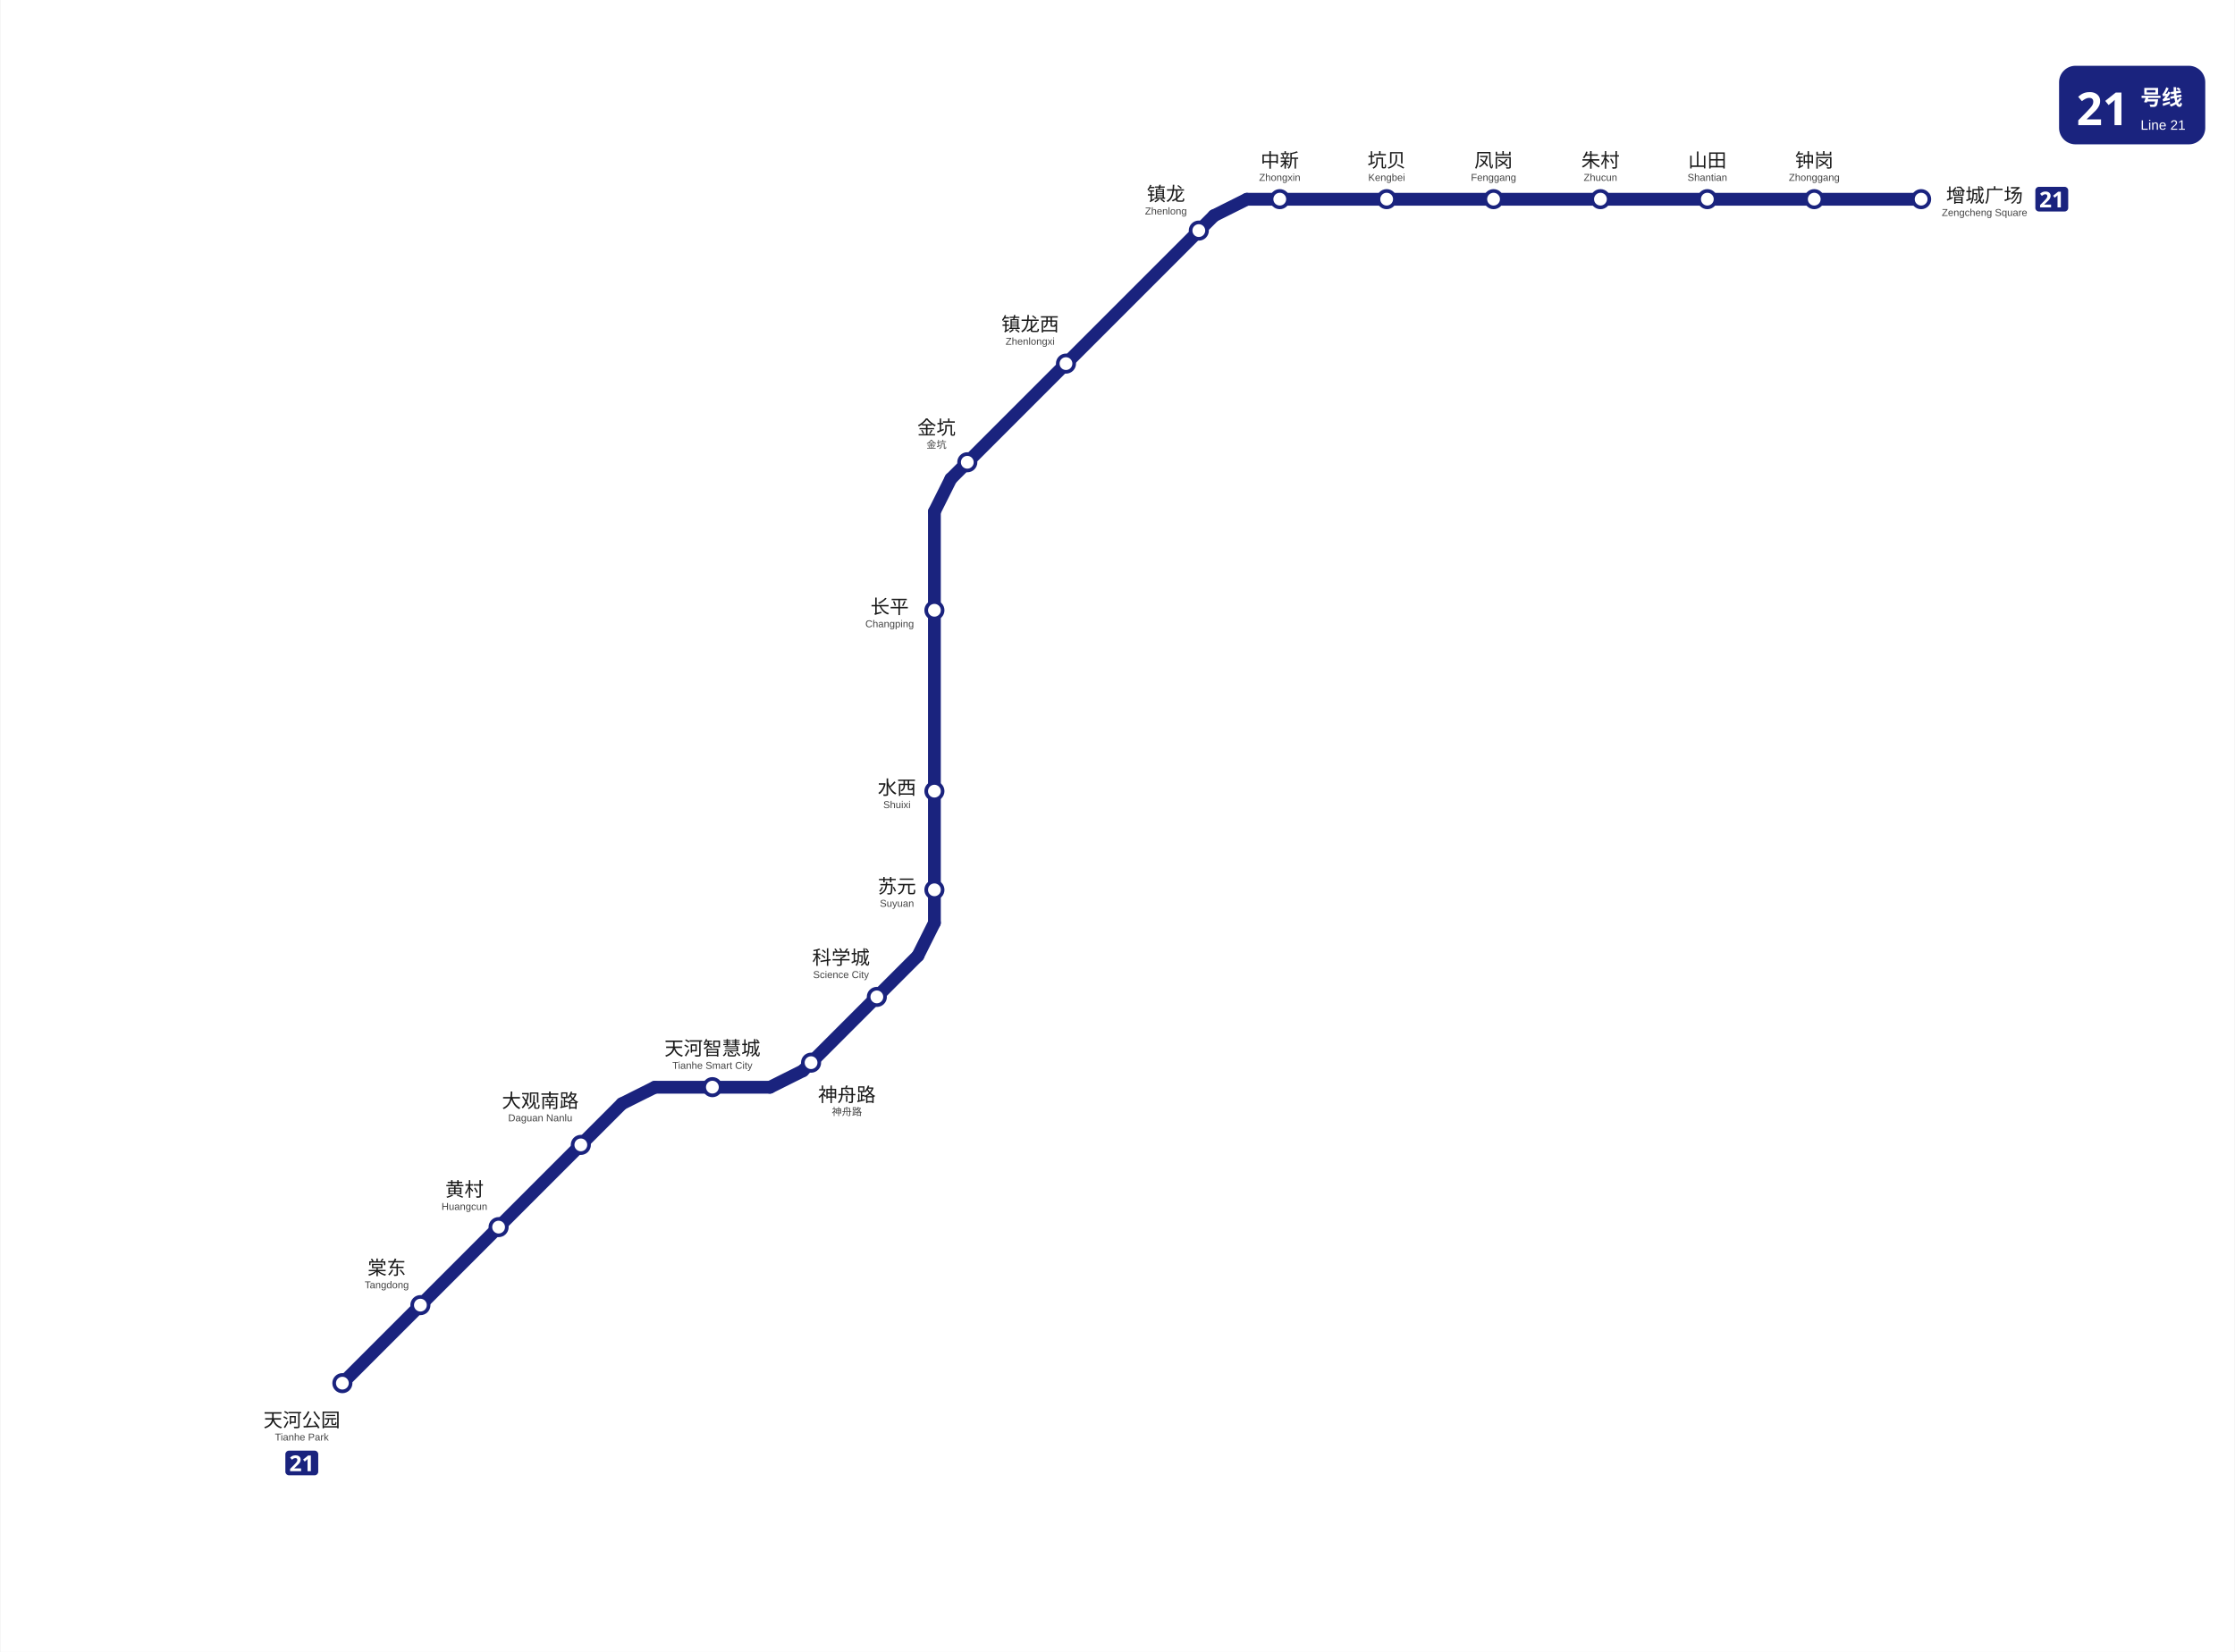
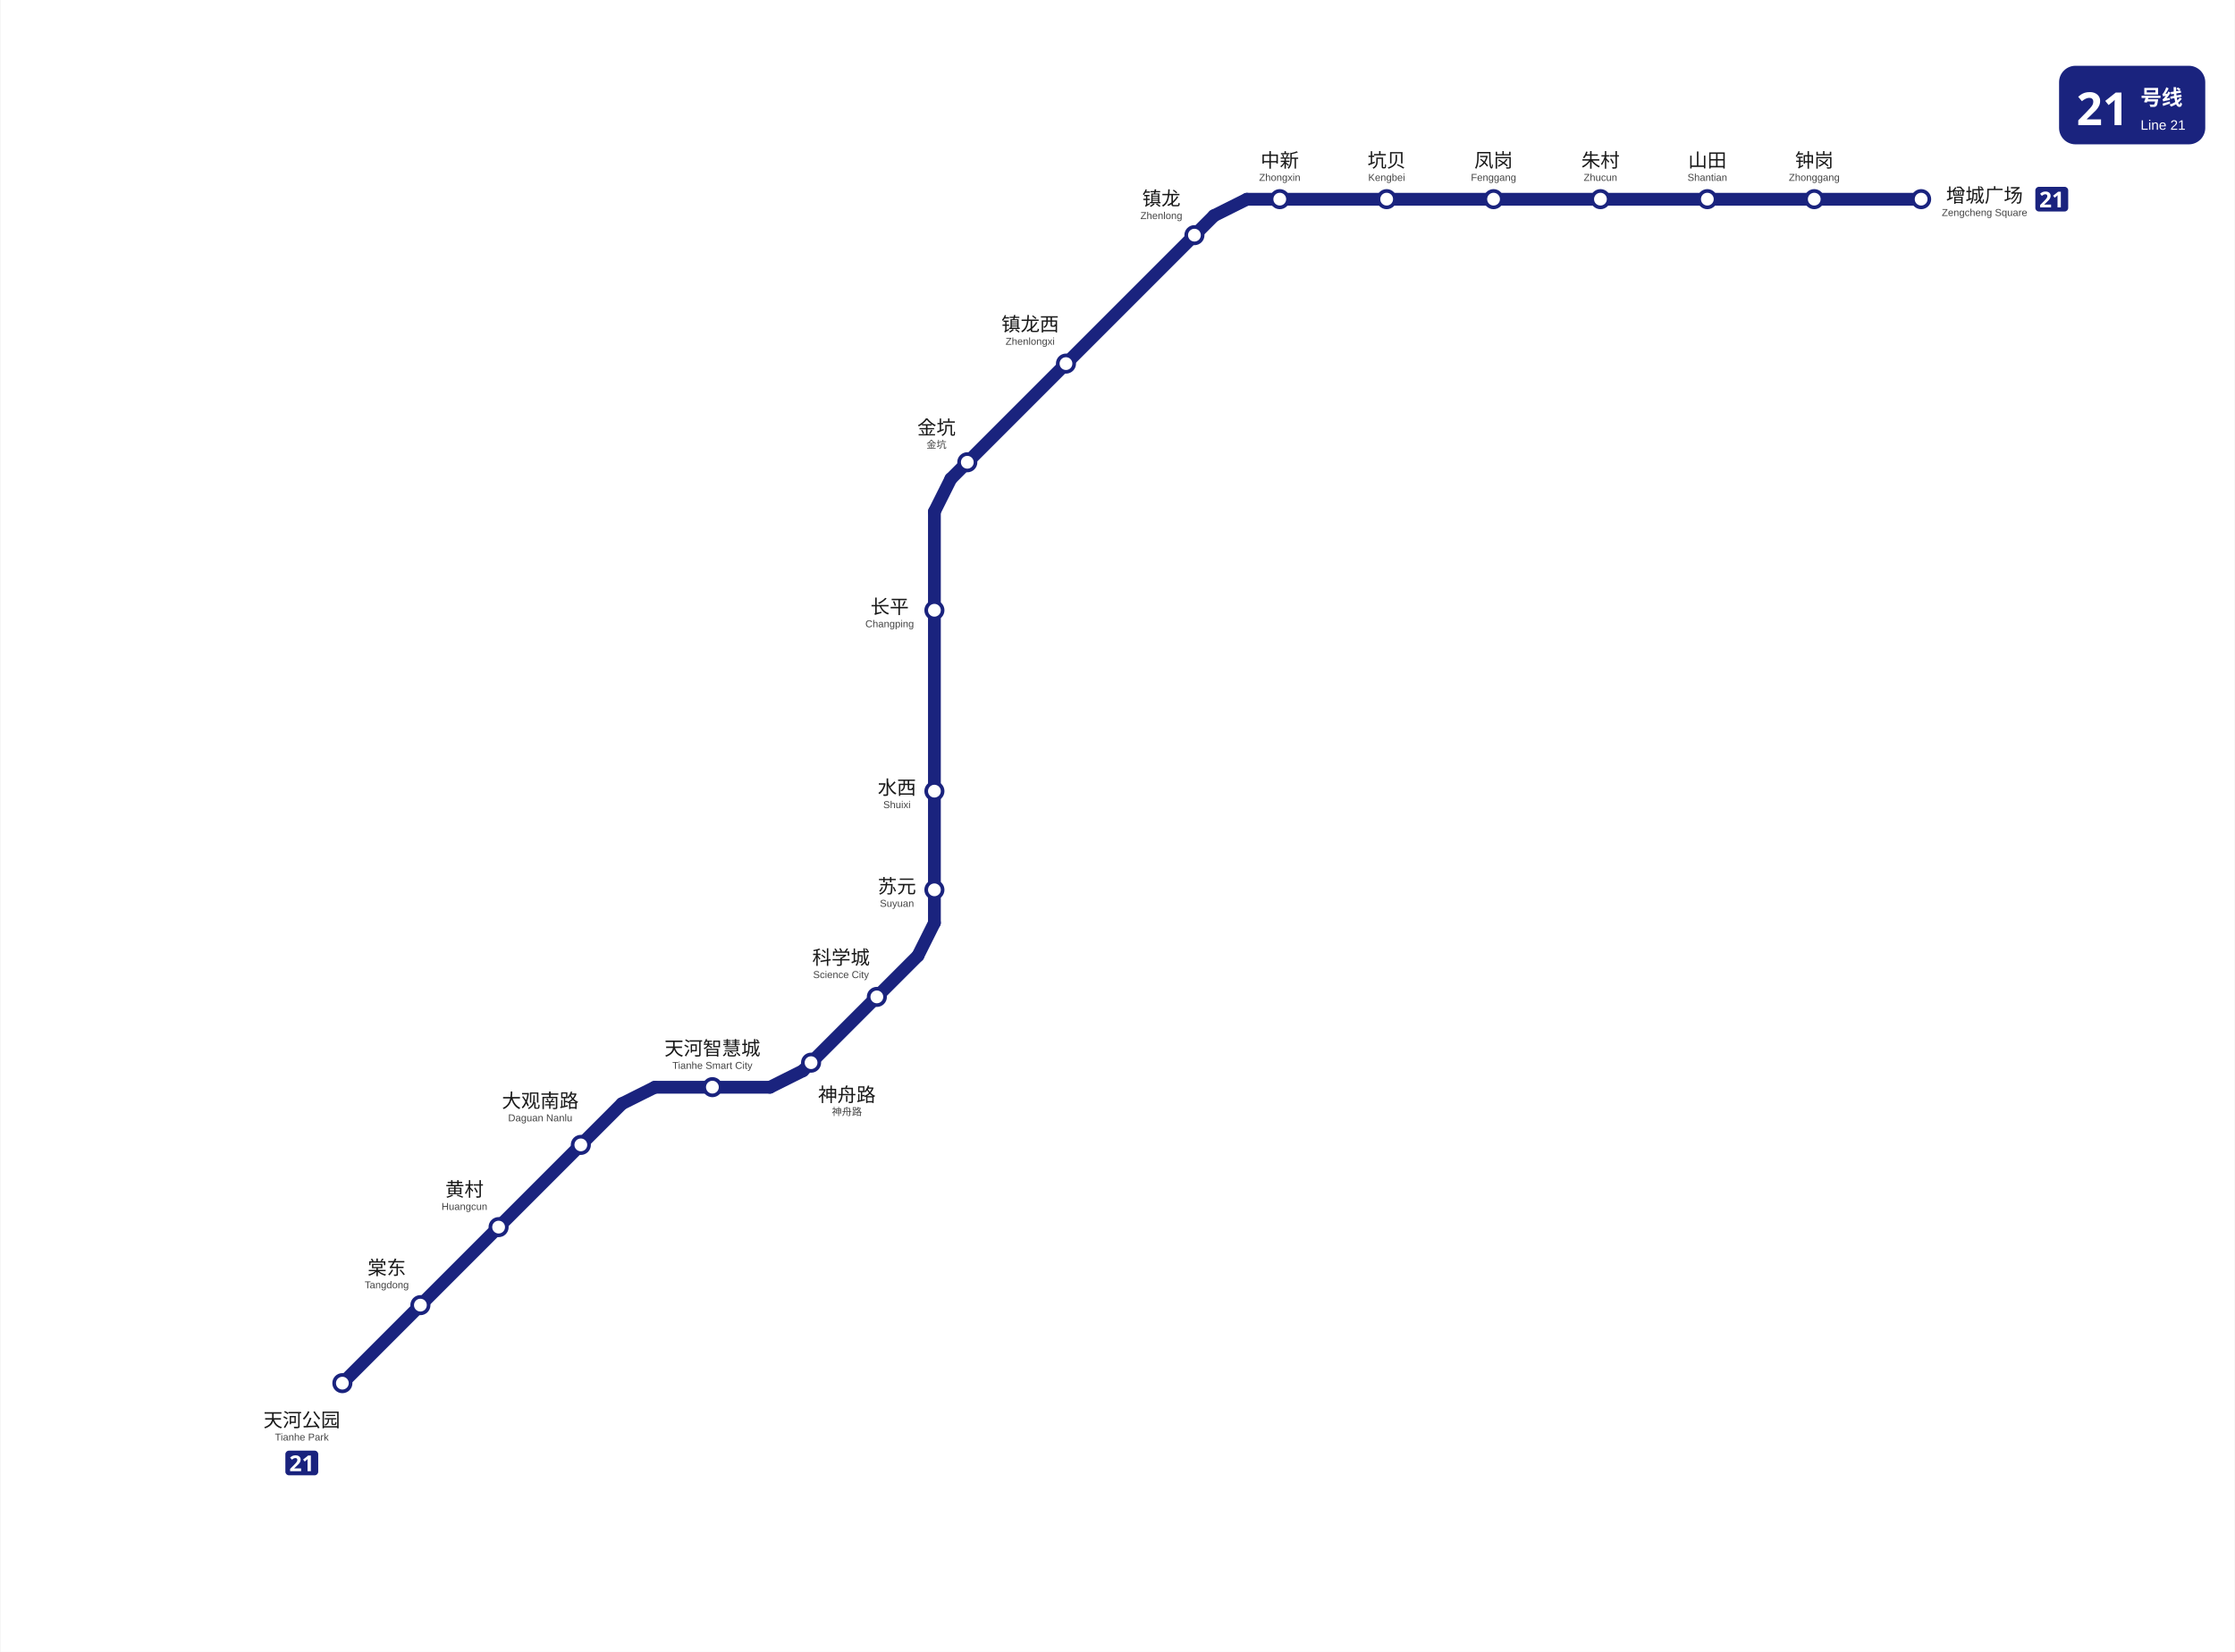
<svg xmlns="http://www.w3.org/2000/svg" viewBox="1689.4 253.2 1222.6 904.1" data-pins="中新,凤岗,坑贝,增城广场,大观南路,天河公园,天河智慧城,山田,朱村,棠东,水西,神舟路,科学城,苏元,金坑,钟岗,镇龙,镇龙西,长平,黄村" width="1223" height="904">
  <rect x="1689.417" y="253.2" width="1222.578" height="904.083" fill="#ffffff" />
  <g id="走廊">
    <line x1="2029.50" y1="857.25" x2="1876.50" y2="1010.25" style="fill:none;stroke:#1A237E;stroke-width:7;stroke-linecap:round" />
    <line x1="2047.50" y1="848.25" x2="2110.50" y2="848.25" style="fill:none;stroke:#1A237E;stroke-width:7;stroke-linecap:round" />
    <line x1="2371.50" y1="362.25" x2="2740.50" y2="362.25" style="fill:none;stroke:#1A237E;stroke-width:7;stroke-linecap:round" />
    <line x1="2200.50" y1="533.25" x2="2200.50" y2="758.25" style="fill:none;stroke:#1A237E;stroke-width:7;stroke-linecap:round" />
    <line x1="2353.50" y1="371.25" x2="2209.50" y2="515.25" style="fill:none;stroke:#1A237E;stroke-width:7;stroke-linecap:round" />
    <line x1="2128.50" y1="839.25" x2="2191.50" y2="776.25" style="fill:none;stroke:#1A237E;stroke-width:7;stroke-linecap:round" />
    <line x1="2110.50" y1="848.25" x2="2128.50" y2="839.25" style="fill:none;stroke:#1A237E;stroke-width:7;stroke-linecap:round" />
    <line x1="2200.50" y1="758.25" x2="2191.50" y2="776.25" style="fill:none;stroke:#1A237E;stroke-width:7;stroke-linecap:round" />
    <line x1="2047.50" y1="848.25" x2="2029.50" y2="857.25" style="fill:none;stroke:#1A237E;stroke-width:7;stroke-linecap:round" />
    <line x1="2371.50" y1="362.25" x2="2353.50" y2="371.25" style="fill:none;stroke:#1A237E;stroke-width:7;stroke-linecap:round" />
    <line x1="2200.50" y1="533.25" x2="2209.50" y2="515.25" style="fill:none;stroke:#1A237E;stroke-width:7;stroke-linecap:round" />
  </g>
  <g id="站圆">
    <circle cx="2740.5" cy="362.2" r="4.5" data-nm="增城广场" style="fill:#FFFFFF;stroke:#1A237E;stroke-width:2" />
    <circle cx="2682.0" cy="362.2" r="4.5" data-nm="钟岗" style="fill:#FFFFFF;stroke:#1A237E;stroke-width:2" />
    <circle cx="2623.5" cy="362.2" r="4.5" data-nm="山田" style="fill:#FFFFFF;stroke:#1A237E;stroke-width:2" />
    <circle cx="2565.0" cy="362.2" r="4.5" data-nm="朱村" style="fill:#FFFFFF;stroke:#1A237E;stroke-width:2" />
    <circle cx="2506.5" cy="362.2" r="4.5" data-nm="凤岗" style="fill:#FFFFFF;stroke:#1A237E;stroke-width:2" />
    <circle cx="2448.0" cy="362.2" r="4.5" data-nm="坑贝" style="fill:#FFFFFF;stroke:#1A237E;stroke-width:2" />
    <circle cx="2389.5" cy="362.2" r="4.5" data-nm="中新" style="fill:#FFFFFF;stroke:#1A237E;stroke-width:2" />
-     <circle cx="2345.2" cy="379.4" r="4.5" data-nm="镇龙" style="fill:#FFFFFF;stroke:#1A237E;stroke-width:2" />
+     <circle cx="2342.8" cy="381.9" r="4.5" data-nm="镇龙" style="fill:#FFFFFF;stroke:#1A237E;stroke-width:2" />
    <circle cx="2272.5" cy="452.2" r="4.5" data-nm="镇龙西" style="fill:#FFFFFF;stroke:#1A237E;stroke-width:2" />
    <circle cx="2218.5" cy="506.2" r="4.5" data-nm="金坑" style="fill:#FFFFFF;stroke:#1A237E;stroke-width:2" />
    <circle cx="2200.5" cy="587.2" r="4.5" data-nm="长平" style="fill:#FFFFFF;stroke:#1A237E;stroke-width:2" />
    <circle cx="2200.5" cy="686.2" r="4.5" data-nm="水西" style="fill:#FFFFFF;stroke:#1A237E;stroke-width:2" />
    <circle cx="2200.5" cy="740.2" r="4.5" data-nm="苏元" style="fill:#FFFFFF;stroke:#1A237E;stroke-width:2" />
    <circle cx="2169.0" cy="798.8" r="4.5" data-nm="科学城" style="fill:#FFFFFF;stroke:#1A237E;stroke-width:2" />
    <circle cx="2133.0" cy="834.8" r="4.5" data-nm="神舟路" style="fill:#FFFFFF;stroke:#1A237E;stroke-width:2" />
    <circle cx="2079.0" cy="848.2" r="4.5" data-nm="天河智慧城" style="fill:#FFFFFF;stroke:#1A237E;stroke-width:2" />
    <circle cx="2007.0" cy="879.8" r="4.5" data-nm="大观南路" style="fill:#FFFFFF;stroke:#1A237E;stroke-width:2" />
    <circle cx="1962.0" cy="924.8" r="4.5" data-nm="黄村" style="fill:#FFFFFF;stroke:#1A237E;stroke-width:2" />
    <circle cx="1919.2" cy="967.5" r="4.5" data-nm="棠东" style="fill:#FFFFFF;stroke:#1A237E;stroke-width:2" />
    <circle cx="1876.5" cy="1010.2" r="4.5" data-nm="天河公园" style="fill:#FFFFFF;stroke:#1A237E;stroke-width:2" />
  </g>
  <g id="线路徽标">
    <g data-badge="header" transform="translate(2815.99 289.2)" data-ink="#FFFFFF" data-box="2816.0,289.2,2896.0,332.2" data-chip="2816.0,289.2,2896.0,332.2">
      <rect x="0" y="0" width="80.0" height="43.0" rx="9.0" fill="#1A237E" />
      <text x="9.5" y="32.5" font-family="'Microsoft YaHei', sans-serif" font-size="25" font-weight="bold" fill="#FFFFFF">21</text>
      <text x="44.6" y="21.5" font-family="'Microsoft YaHei', sans-serif" font-size="11.5" font-weight="600" fill="#FFFFFF">号线</text>
      <text x="44.6" y="35.0" font-family="Arial, sans-serif" font-size="7.5" fill="#FFFFFF">Line 21</text>
    </g>
    <g data-badge="chip" transform="translate(2803 355.455)" data-box="2803.0,355.5,2821.0,368.9">
      <path d="M16.04 13.49h-14.09c-1.07 0 -1.95 -0.88 -1.95 -1.95v-9.59c0 -1.07 0.88 -1.95 1.95 -1.95h14.09c1.07 0 1.95 0.88 1.95 1.95v9.59C17.99 12.61 17.11 13.49 16.04 13.49z" fill="#1A237E" />
      <path d="M8.59 11.24h-5.99v-1.26l2.15 -2.17c0.43 -0.45 0.78 -0.82 1.04 -1.12c0.26 -0.3 0.46 -0.57 0.58 -0.82s0.18 -0.51 0.18 -0.79c0 -0.34 -0.09 -0.6 -0.28 -0.77s-0.44 -0.25 -0.76 -0.25c-0.33 0 -0.65 0.08 -0.96 0.23c-0.31 0.15 -0.64 0.37 -0.98 0.65l-0.98 -1.16c0.24 -0.21 0.5 -0.41 0.78 -0.59c0.28 -0.19 0.6 -0.34 0.97 -0.46c0.36 -0.12 0.8 -0.17 1.31 -0.17c0.56 0 1.04 0.1 1.45 0.31s0.72 0.48 0.94 0.83c0.22 0.35 0.33 0.74 0.33 1.18c0 0.47 -0.09 0.9 -0.28 1.3c-0.19 0.39 -0.46 0.78 -0.82 1.16s-0.79 0.81 -1.29 1.27l-1.1 1.03v0.08h3.73V11.24z" fill="#FFFFFF" />
      <path d="M13.95 11.24h-1.81v-4.96c0 -0.2 0 -0.47 0.01 -0.81c0.01 -0.34 0.02 -0.64 0.04 -0.89c-0.04 0.05 -0.13 0.13 -0.26 0.26c-0.13 0.12 -0.25 0.23 -0.37 0.33l-0.98 0.79l-0.88 -1.09l2.76 -2.2h1.49V11.24z" fill="#FFFFFF" />
    </g>
    <g data-badge="chip" transform="translate(1845.3 1047.14)" data-box="1845.3,1047.1,1863.3,1060.6">
      <path d="M16.04 13.49h-14.09c-1.07 0 -1.95 -0.88 -1.95 -1.95v-9.59c0 -1.07 0.88 -1.95 1.95 -1.95h14.09c1.07 0 1.95 0.88 1.95 1.95v9.59C17.99 12.61 17.11 13.49 16.04 13.49z" fill="#1A237E" />
      <path d="M8.59 11.24h-5.99v-1.26l2.15 -2.17c0.43 -0.45 0.78 -0.82 1.04 -1.12c0.26 -0.3 0.46 -0.57 0.58 -0.82s0.18 -0.51 0.18 -0.79c0 -0.34 -0.09 -0.6 -0.28 -0.77s-0.44 -0.25 -0.76 -0.25c-0.33 0 -0.65 0.08 -0.96 0.23c-0.31 0.15 -0.64 0.37 -0.98 0.65l-0.98 -1.16c0.24 -0.21 0.5 -0.41 0.78 -0.59c0.28 -0.19 0.6 -0.34 0.97 -0.46c0.36 -0.12 0.8 -0.17 1.31 -0.17c0.56 0 1.04 0.1 1.45 0.31s0.72 0.48 0.94 0.83c0.22 0.35 0.33 0.74 0.33 1.18c0 0.47 -0.09 0.9 -0.28 1.3c-0.19 0.39 -0.46 0.78 -0.82 1.16s-0.79 0.81 -1.29 1.27l-1.1 1.03v0.08h3.73V11.24z" fill="#FFFFFF" />
      <path d="M13.95 11.24h-1.81v-4.96c0 -0.2 0 -0.47 0.01 -0.81c0.01 -0.34 0.02 -0.64 0.04 -0.89c-0.04 0.05 -0.13 0.13 -0.26 0.26c-0.13 0.12 -0.25 0.23 -0.37 0.33l-0.98 0.79l-0.88 -1.09l2.76 -2.2h1.49V11.24z" fill="#FFFFFF" />
    </g>
  </g>
  <g id="站名标注" font-family="'Microsoft YaHei', 'PingFang SC', sans-serif">
    <text x="2775.2" y="363.9" text-anchor="middle" font-size="10.5" font-weight="500" fill="#1a1a1a">增城广场</text>
    <text x="2775.2" y="371.4" text-anchor="middle" font-size="5.5" font-family="Arial, sans-serif" fill="#444444">Zengcheng Square</text>
    <text x="2682.0" y="344.7" text-anchor="middle" font-size="10.5" font-weight="500" fill="#1a1a1a">钟岗</text>
    <text x="2682.0" y="352.2" text-anchor="middle" font-size="5.5" font-family="Arial, sans-serif" fill="#444444">Zhonggang</text>
    <text x="2623.5" y="344.7" text-anchor="middle" font-size="10.5" font-weight="500" fill="#1a1a1a">山田</text>
    <text x="2623.5" y="352.2" text-anchor="middle" font-size="5.5" font-family="Arial, sans-serif" fill="#444444">Shantian</text>
    <text x="2565.0" y="344.7" text-anchor="middle" font-size="10.5" font-weight="500" fill="#1a1a1a">朱村</text>
    <text x="2565.0" y="352.2" text-anchor="middle" font-size="5.5" font-family="Arial, sans-serif" fill="#444444">Zhucun</text>
    <text x="2506.5" y="344.7" text-anchor="middle" font-size="10.5" font-weight="500" fill="#1a1a1a">凤岗</text>
    <text x="2506.5" y="352.2" text-anchor="middle" font-size="5.5" font-family="Arial, sans-serif" fill="#444444">Fenggang</text>
    <text x="2448.0" y="344.7" text-anchor="middle" font-size="10.5" font-weight="500" fill="#1a1a1a">坑贝</text>
    <text x="2448.0" y="352.2" text-anchor="middle" font-size="5.5" font-family="Arial, sans-serif" fill="#444444">Kengbei</text>
    <text x="2389.5" y="344.7" text-anchor="middle" font-size="10.5" font-weight="500" fill="#1a1a1a">中新</text>
    <text x="2389.5" y="352.2" text-anchor="middle" font-size="5.5" font-family="Arial, sans-serif" fill="#444444">Zhongxin</text>
    <text x="2252.9" y="434.4" text-anchor="middle" font-size="10.5" font-weight="500" fill="#1a1a1a">镇龙西</text>
    <text x="2252.9" y="441.9" text-anchor="middle" font-size="5.5" font-family="Arial, sans-serif" fill="#444444">Zhenlongxi</text>
    <text x="2201.6" y="491.0" text-anchor="middle" font-size="10.5" font-weight="500" fill="#1a1a1a">金坑</text>
    <text x="2201.6" y="498.5" text-anchor="middle" font-size="5.5" font-family="Arial, sans-serif" fill="#444444">金坑</text>
    <text x="2176.0" y="589.0" text-anchor="middle" font-size="10.5" font-weight="500" fill="#1a1a1a">长平</text>
    <text x="2176.0" y="596.5" text-anchor="middle" font-size="5.5" font-family="Arial, sans-serif" fill="#444444">Changping</text>
    <text x="2180.0" y="688.0" text-anchor="middle" font-size="10.5" font-weight="500" fill="#1a1a1a">水西</text>
    <text x="2180.0" y="695.5" text-anchor="middle" font-size="5.5" font-family="Arial, sans-serif" fill="#444444">Shuixi</text>
    <text x="2180.0" y="742.0" text-anchor="middle" font-size="10.5" font-weight="500" fill="#1a1a1a">苏元</text>
    <text x="2180.0" y="749.5" text-anchor="middle" font-size="5.5" font-family="Arial, sans-serif" fill="#444444">Suyuan</text>
    <text x="2149.4" y="781.0" text-anchor="middle" font-size="10.5" font-weight="500" fill="#1a1a1a">科学城</text>
    <text x="2149.4" y="788.5" text-anchor="middle" font-size="5.5" font-family="Arial, sans-serif" fill="#444444">Science City</text>
    <text x="2079.0" y="830.7" text-anchor="middle" font-size="10.5" font-weight="500" fill="#1a1a1a">天河智慧城</text>
    <text x="2079.0" y="838.2" text-anchor="middle" font-size="5.5" font-family="Arial, sans-serif" fill="#444444">Tianhe Smart City</text>
    <text x="1984.8" y="859.4" text-anchor="middle" font-size="10.5" font-weight="500" fill="#1a1a1a">大观南路</text>
    <text x="1984.8" y="866.9" text-anchor="middle" font-size="5.5" font-family="Arial, sans-serif" fill="#444444">Daguan Nanlu</text>
    <text x="1943.3" y="907.9" text-anchor="middle" font-size="10.5" font-weight="500" fill="#1a1a1a">黄村</text>
    <text x="1943.3" y="915.4" text-anchor="middle" font-size="5.5" font-family="Arial, sans-serif" fill="#444444">Huangcun</text>
    <text x="1900.8" y="950.8" text-anchor="middle" font-size="10.5" font-weight="500" fill="#1a1a1a">棠东</text>
    <text x="1900.8" y="958.3" text-anchor="middle" font-size="5.5" font-family="Arial, sans-serif" fill="#444444">Tangdong</text>
    <text x="1854.3" y="1034.1" text-anchor="middle" font-size="10.5" font-weight="500" fill="#1a1a1a">天河公园</text>
    <text x="1854.3" y="1041.6" text-anchor="middle" font-size="5.5" font-family="Arial, sans-serif" fill="#444444">Tianhe Park</text>
-     <text x="2327.2" y="363.1" text-anchor="middle" font-size="10.5" font-weight="500" fill="#1a1a1a">镇龙</text>
-     <text x="2327.2" y="370.6" text-anchor="middle" font-size="5.5" font-family="Arial, sans-serif" fill="#444444">Zhenlong</text>
+     <text x="2324.7" y="365.6" text-anchor="middle" font-size="10.5" font-weight="500" fill="#1a1a1a">镇龙</text>
+     <text x="2324.7" y="373.1" text-anchor="middle" font-size="5.5" font-family="Arial, sans-serif" fill="#444444">Zhenlong</text>
    <text x="2152.6" y="856.1" text-anchor="middle" font-size="10.5" font-weight="500" fill="#1a1a1a">神舟路</text>
    <text x="2152.6" y="863.6" text-anchor="middle" font-size="5.5" font-family="Arial, sans-serif" fill="#444444">神舟路</text>
  </g>
</svg>
